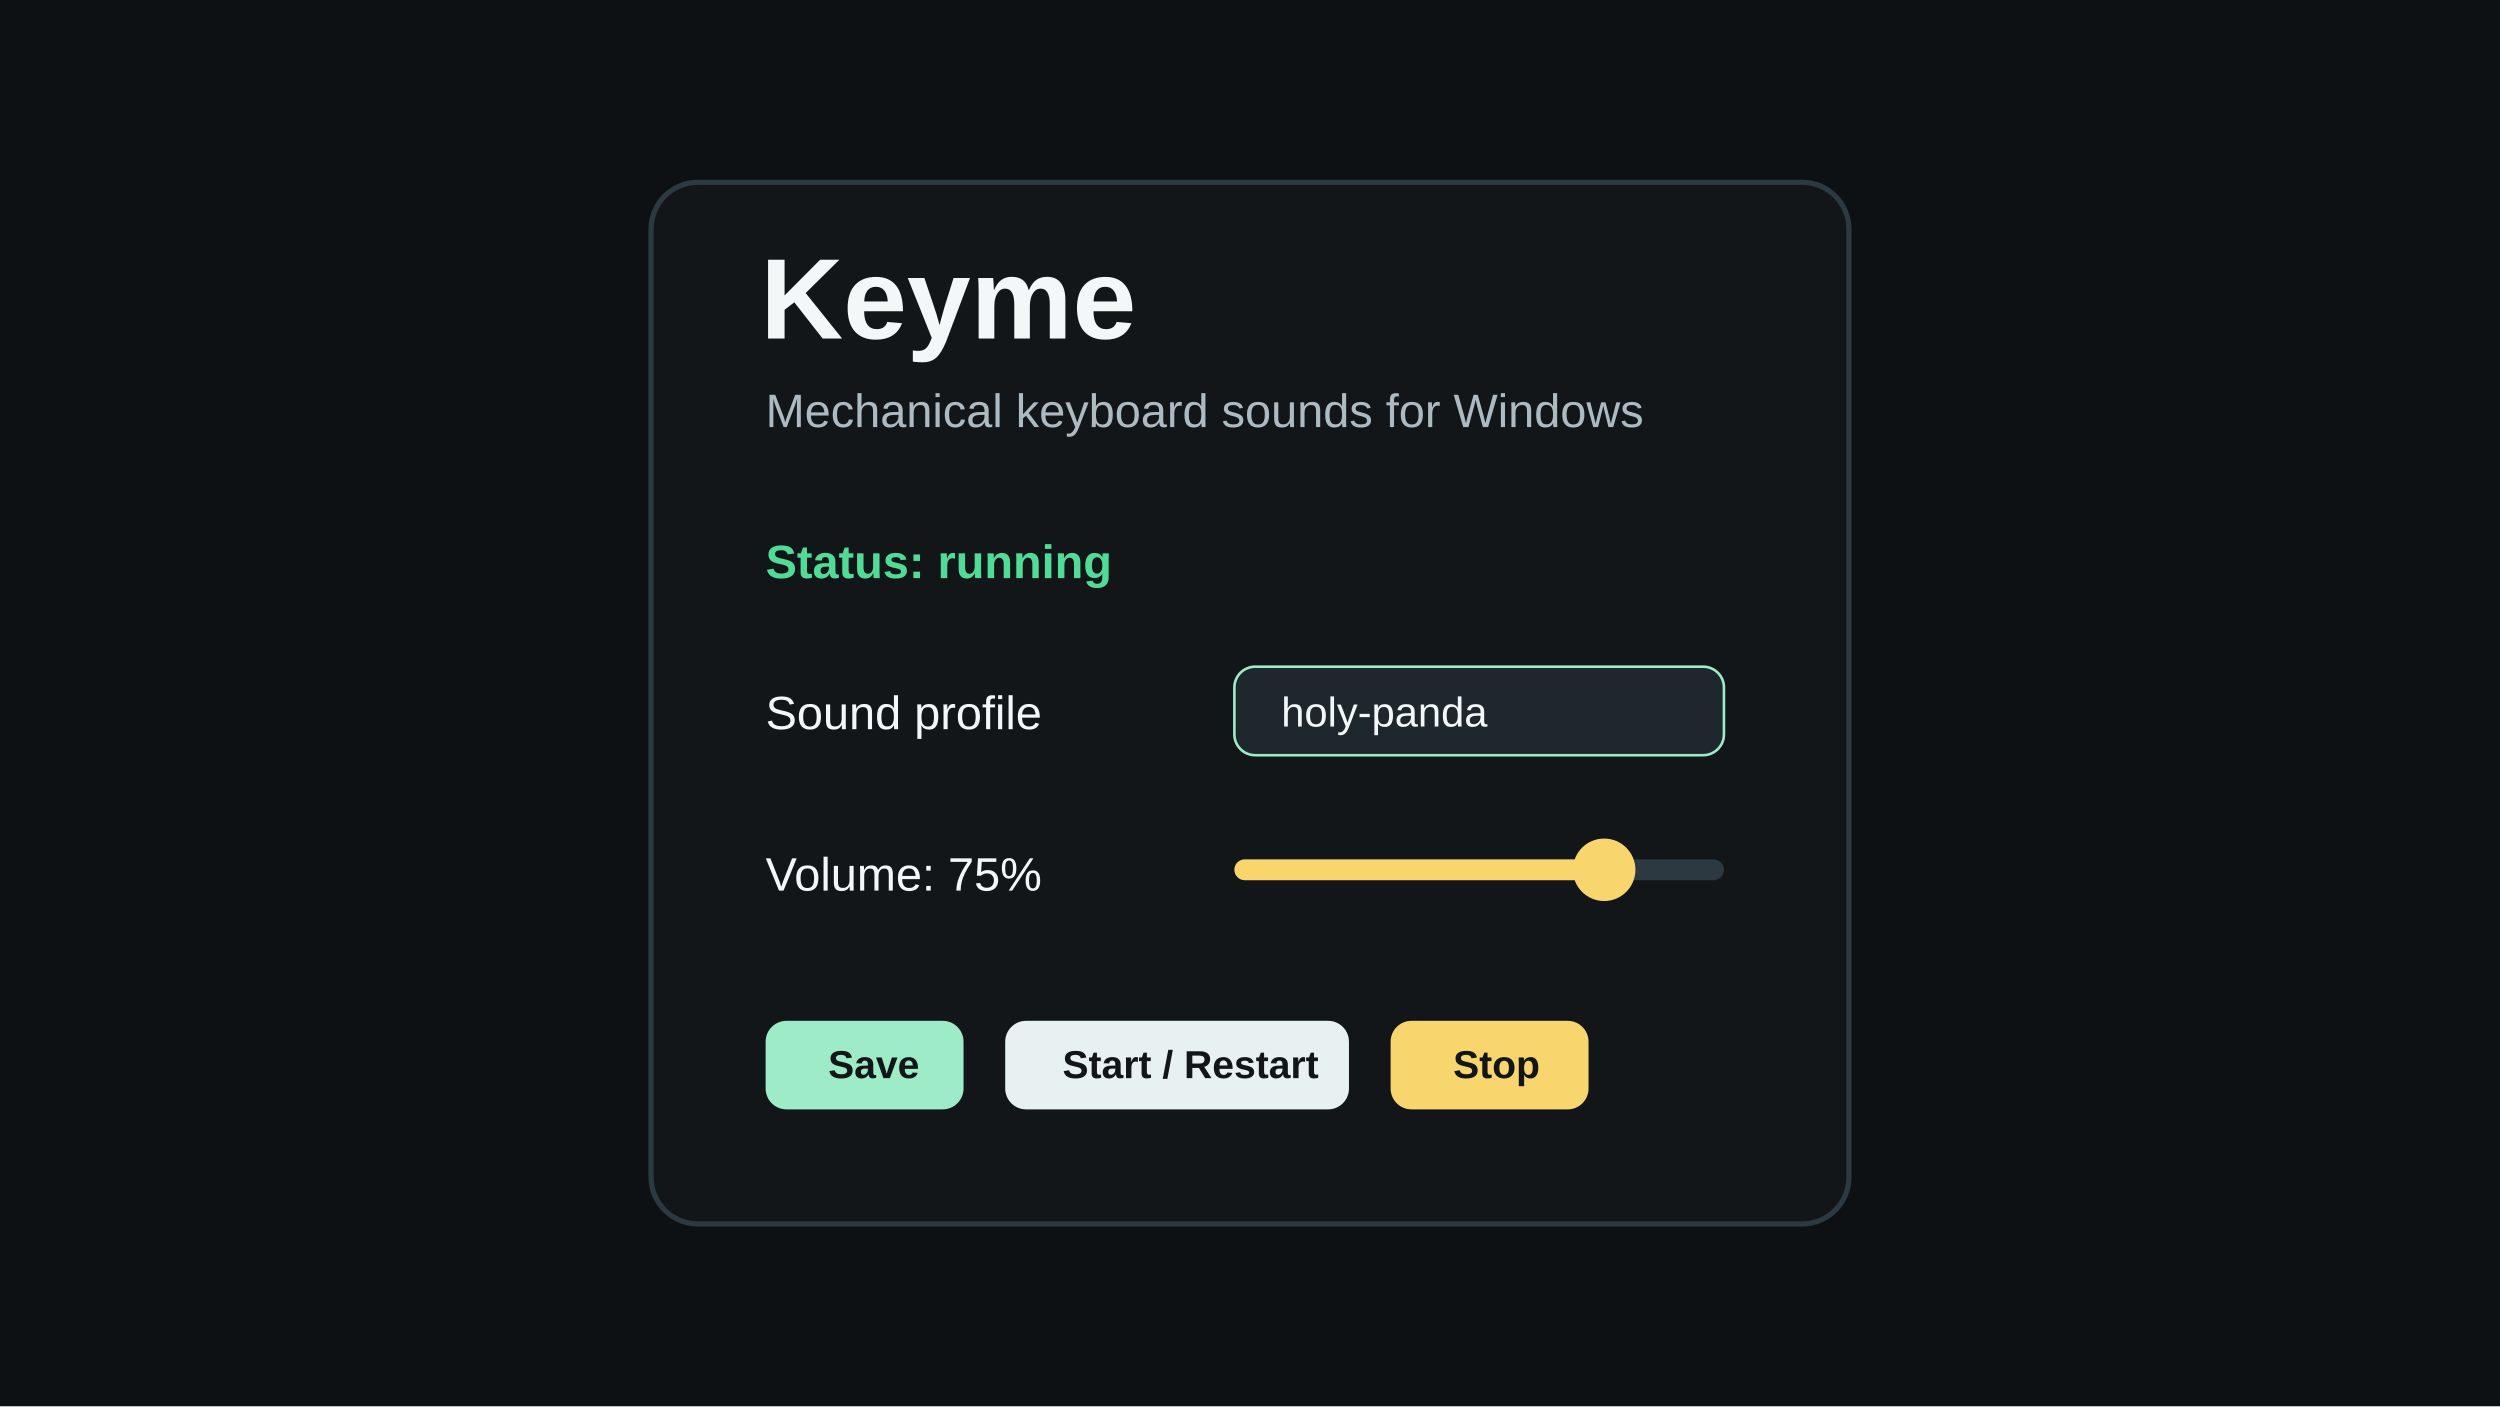
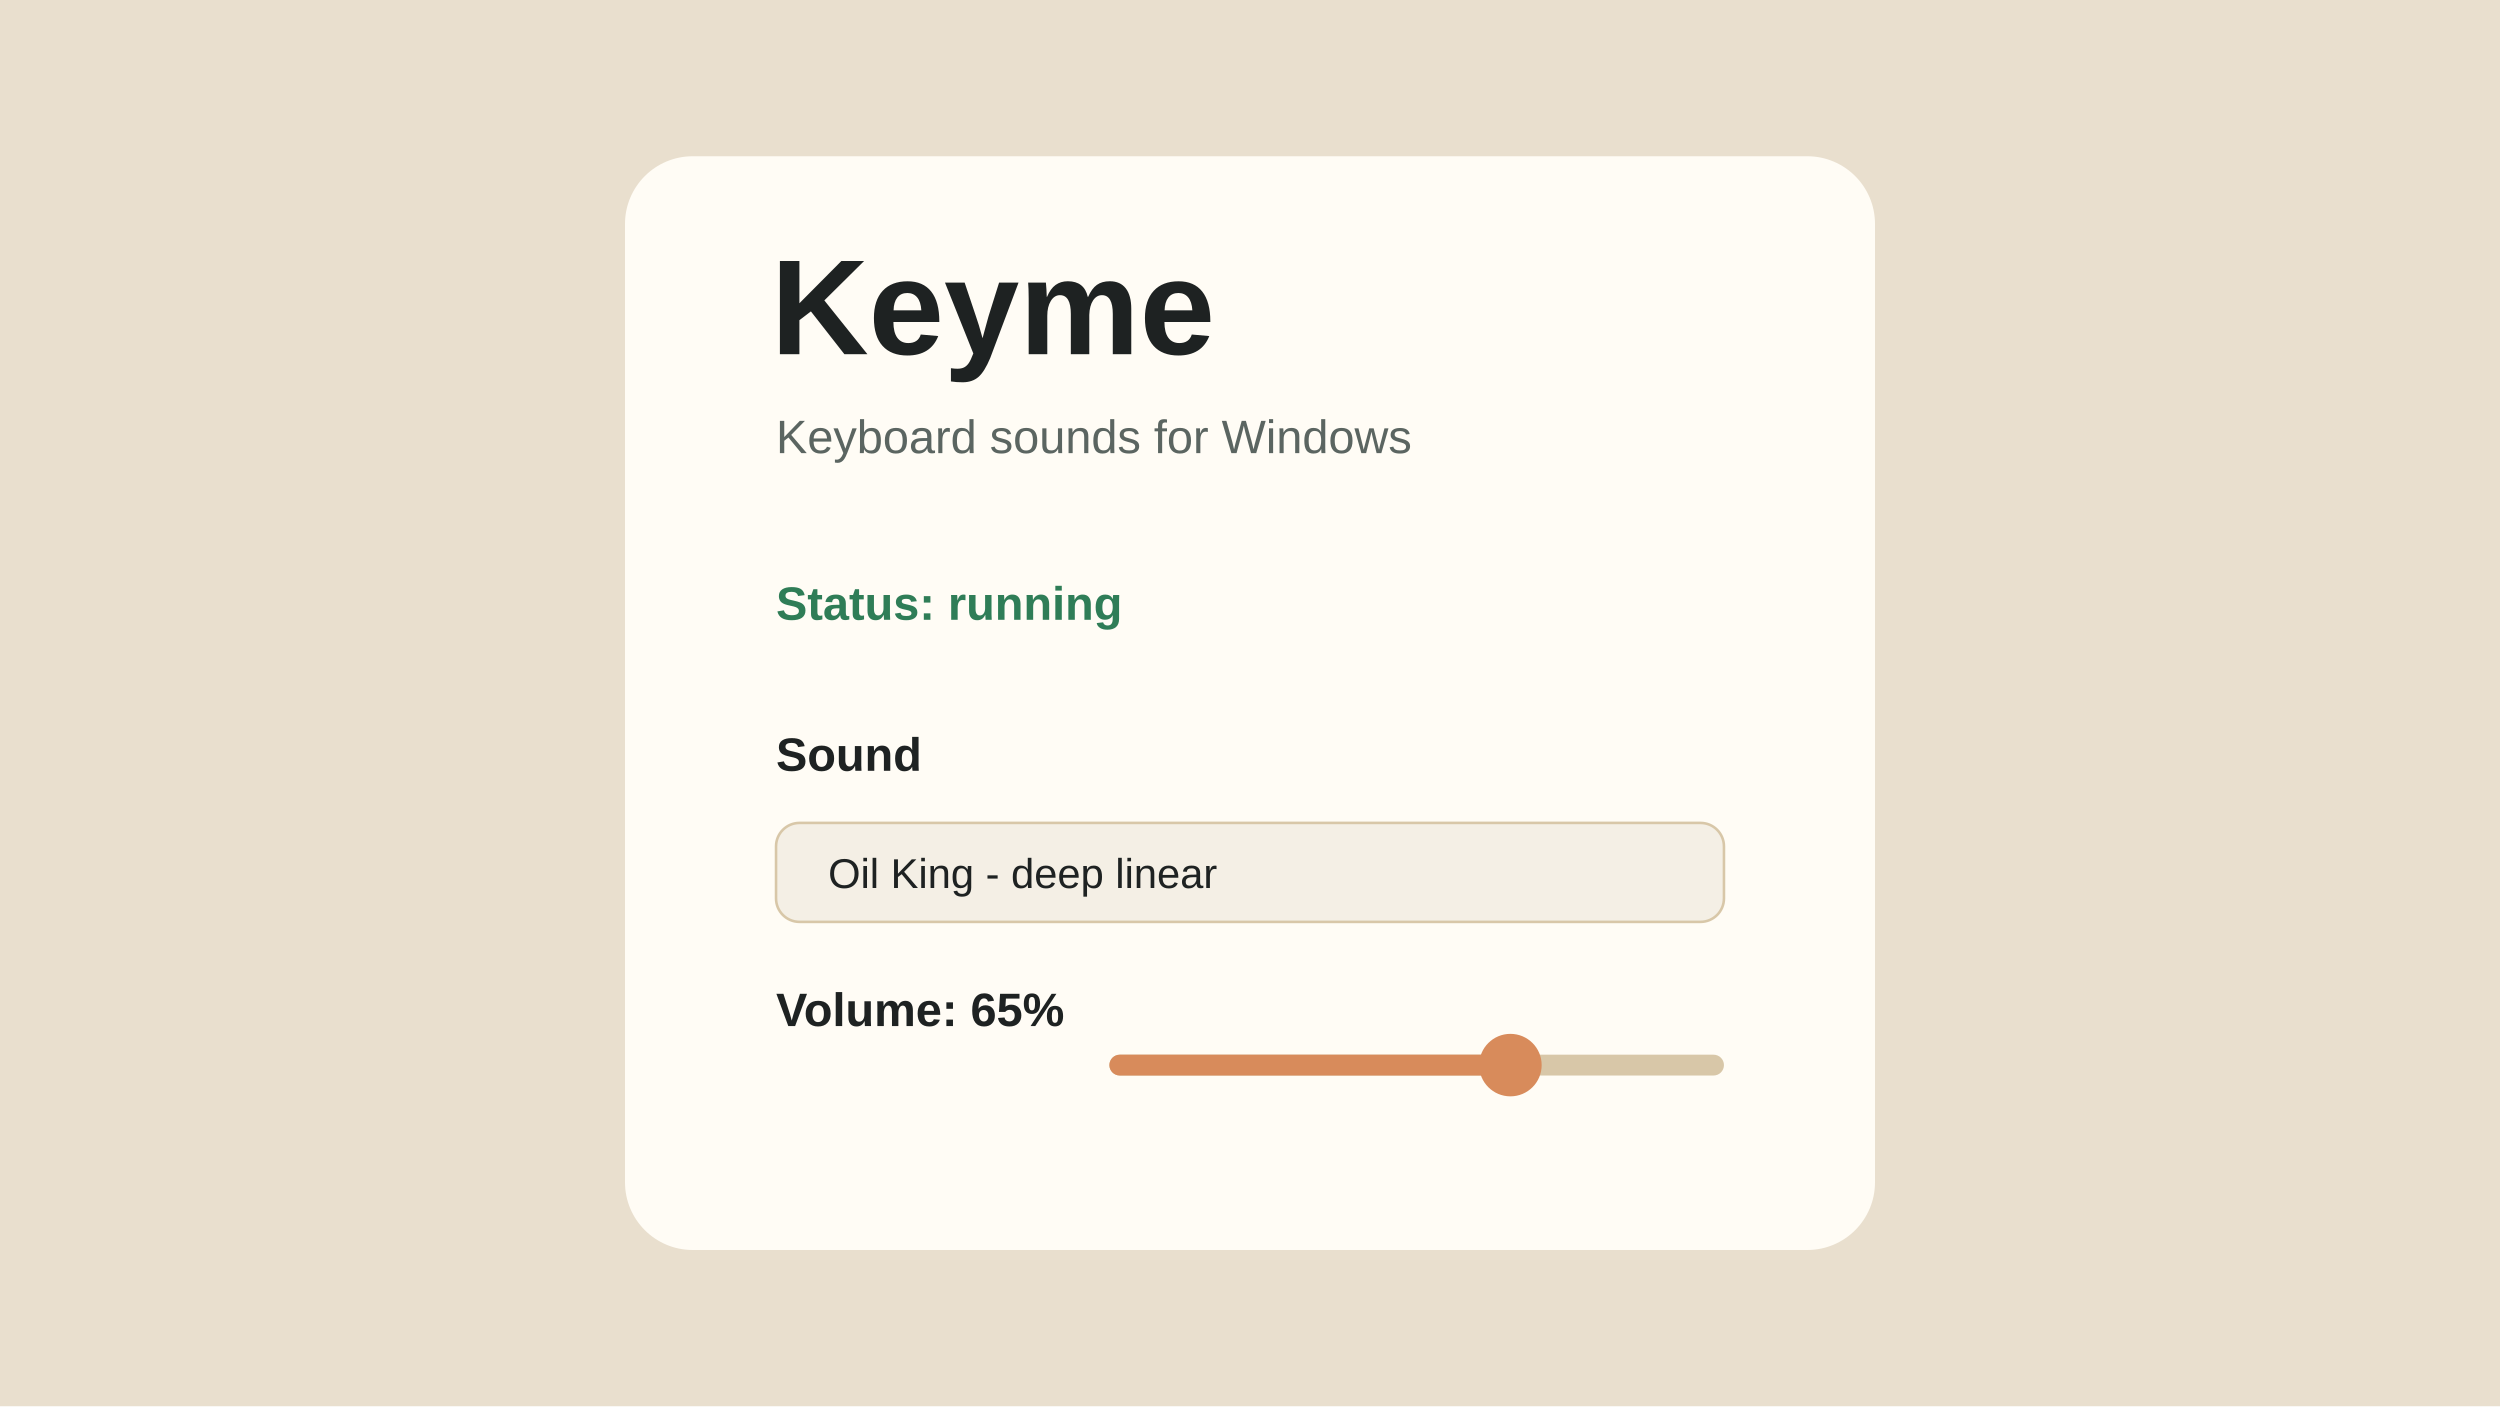
<svg xmlns="http://www.w3.org/2000/svg" width="960" height="540" viewBox="0 0 960 540" fill="none">
-   <rect width="960" height="540" fill="#0D1113" />
-   <rect x="250" y="70" width="460" height="400" rx="18" fill="#121619" stroke="#2C3940" stroke-width="2" />
-   <text x="292" y="130" fill="#F4F7F8" font-family="Segoe UI, Arial" font-size="44" font-weight="700">Keyme</text>
-   <text x="294" y="164" fill="#AEBAC2" font-family="Segoe UI, Arial" font-size="18">Mechanical keyboard sounds for Windows</text>
-   <text x="294" y="222" fill="#50DC96" font-family="Segoe UI, Arial" font-size="18" font-weight="700">Status: running</text>
-   <text x="294" y="280" fill="#F4F7F8" font-family="Segoe UI, Arial" font-size="18">Sound profile</text>
-   <rect x="474" y="256" width="188" height="34" rx="8" fill="#1E272C" stroke="#9DEBC7" />
-   <text x="492" y="279" fill="#F4F7F8" font-family="Segoe UI, Arial" font-size="16">holy-panda</text>
-   <text x="294" y="342" fill="#F4F7F8" font-family="Segoe UI, Arial" font-size="18">Volume: 75%</text>
-   <rect x="474" y="330" width="188" height="8" rx="4" fill="#2C3940" />
-   <rect x="474" y="330" width="142" height="8" rx="4" fill="#F8D66D" />
-   <circle cx="616" cy="334" r="12" fill="#F8D66D" />
-   <rect x="294" y="392" width="76" height="34" rx="8" fill="#9DEBC7" />
-   <text x="318" y="414" fill="#121619" font-family="Segoe UI, Arial" font-size="15" font-weight="700">Save</text>
-   <rect x="386" y="392" width="132" height="34" rx="8" fill="#E8F1F2" />
-   <text x="408" y="414" fill="#121619" font-family="Segoe UI, Arial" font-size="15" font-weight="700">Start / Restart</text>
-   <rect x="534" y="392" width="76" height="34" rx="8" fill="#F8D66D" />
-   <text x="558" y="414" fill="#121619" font-family="Segoe UI, Arial" font-size="15" font-weight="700">Stop</text>
+   <rect width="960" height="540" fill="#E9DFCE" />
+   <rect x="240" y="60" width="480" height="420" rx="26" fill="#FFFCF5" />
+   <text x="296" y="136" fill="#1E2222" font-family="Segoe UI, Arial" font-size="52" font-weight="700">Keyme</text>
+   <text x="298" y="174" fill="#5B6561" font-family="Segoe UI, Arial" font-size="18">Keyboard sounds for Windows</text>
+   <text x="298" y="238" fill="#2F7D57" font-family="Segoe UI, Arial" font-size="18" font-weight="700">Status: running</text>
+   <text x="298" y="296" fill="#1E2222" font-family="Segoe UI, Arial" font-size="18" font-weight="700">Sound</text>
+   <rect x="298" y="316" width="364" height="38" rx="9" fill="#F4EFE5" stroke="#D8C7A8" />
+   <text x="318" y="341" fill="#1E2222" font-family="Segoe UI, Arial" font-size="16">Oil King - deep linear</text>
+   <text x="298" y="394" fill="#1E2222" font-family="Segoe UI, Arial" font-size="18" font-weight="700">Volume: 65%</text>
+   <rect x="426" y="405" width="236" height="8" rx="4" fill="#D8C7A8" />
+   <rect x="426" y="405" width="154" height="8" rx="4" fill="#D88B5B" />
+   <circle cx="580" cy="409" r="12" fill="#D88B5B" />
</svg>
